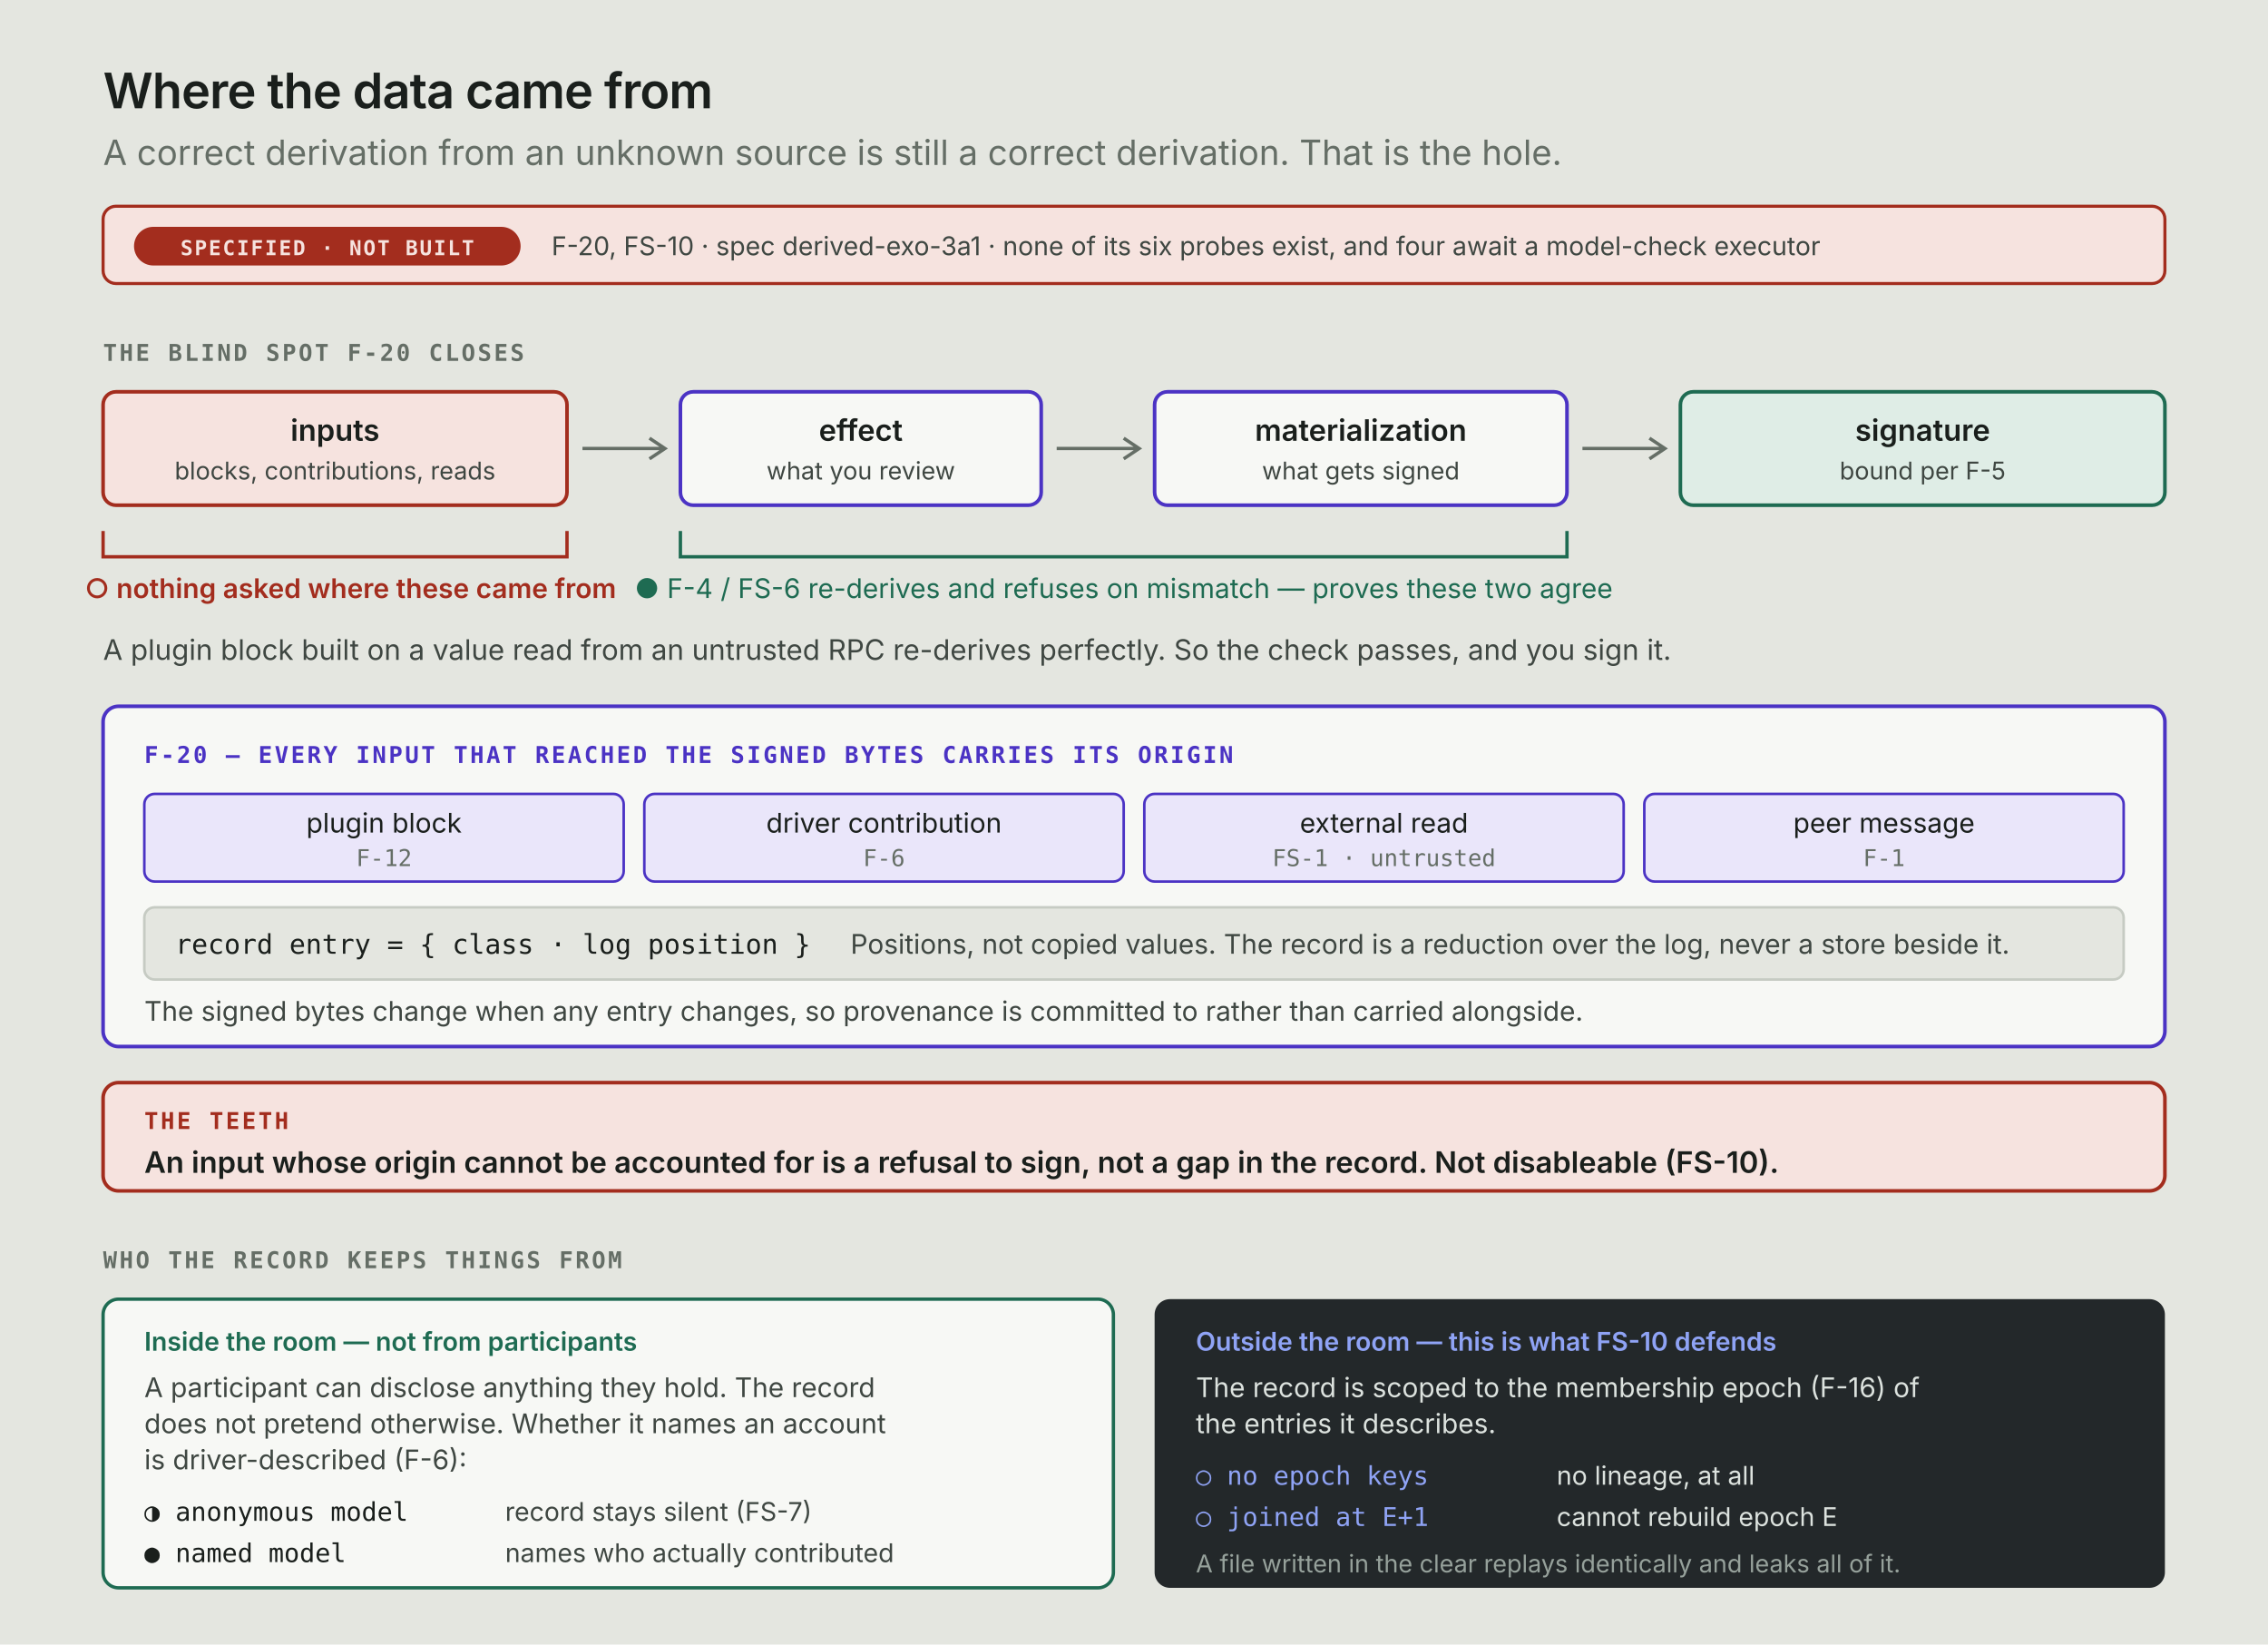
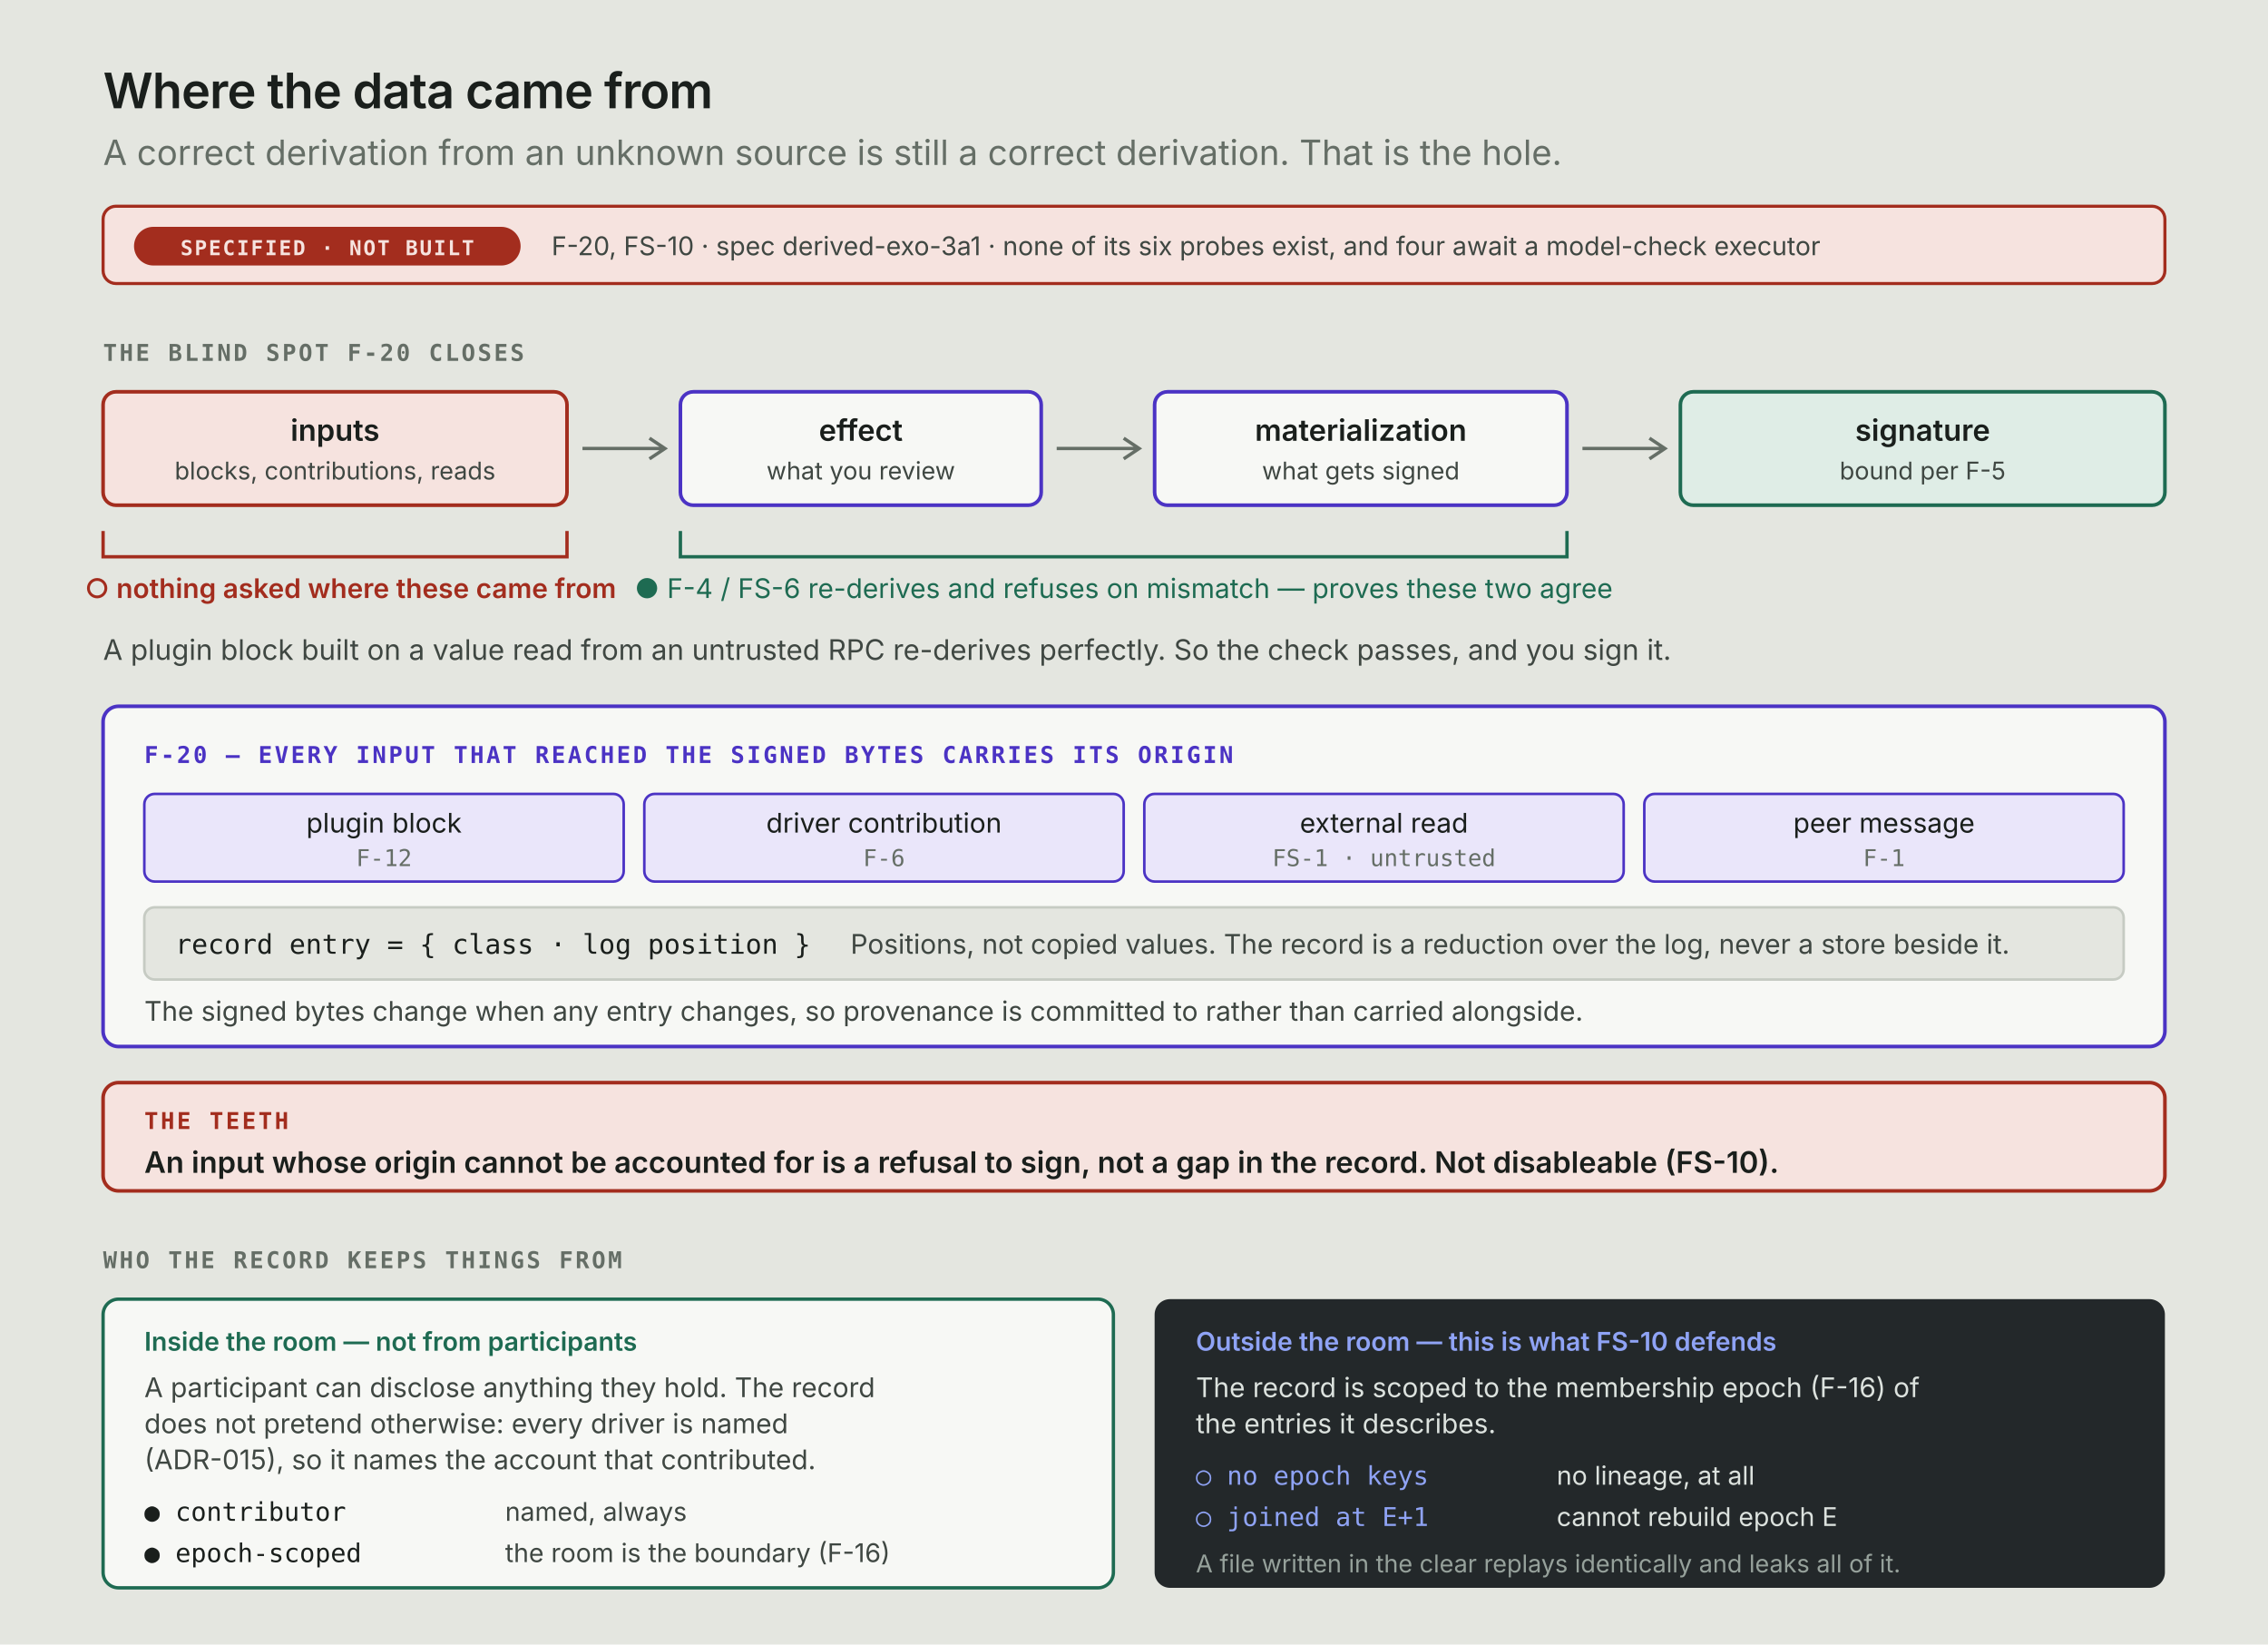
<svg xmlns="http://www.w3.org/2000/svg" viewBox="0 0 880 638" width="880" height="638" font-family="'Instrument Sans',-apple-system,BlinkMacSystemFont,'Segoe UI',sans-serif">
  <rect width="880" height="638" fill="#E4E6E0" />
  <text x="40" y="42" font-size="19" font-weight="600" fill="#1A1F1C" letter-spacing="-0.3">Where the data came from</text>
  <text x="40" y="64" font-size="13.5" fill="#656E66">A correct derivation from an unknown source is still a correct derivation. That is the hole.</text>
  <rect x="40" y="80" width="800" height="30" rx="5" fill="#F6E3DF" stroke="#A32D1E" stroke-width="1.2" />
  <rect x="52" y="88" width="150" height="15" rx="7.5" fill="#A32D1E" />
  <text x="127" y="99" font-size="8" font-family="'DM Mono',ui-monospace,Menlo,monospace" font-weight="600" letter-spacing="0.08em" text-anchor="middle" fill="#F6E3DF">SPECIFIED · NOT BUILT</text>
  <text x="214" y="99" font-size="10" fill="#3F4742">F-20, FS-10 · spec derived-exo-3a1 · none of its six probes exist, and four await a model-check executor</text>
  <text x="40" y="140" font-size="9" font-family="'DM Mono',ui-monospace,Menlo,monospace" font-weight="600" letter-spacing="0.1em" fill="#656E66">THE BLIND SPOT F-20 CLOSES</text>
  <rect x="40" y="152" width="180" height="44" rx="5" fill="#F6E3DF" stroke="#A32D1E" stroke-width="1.4" />
  <text x="130" y="171" font-size="11.5" font-weight="600" text-anchor="middle" fill="#1A1F1C">inputs</text>
  <text x="130" y="186" font-size="9.5" text-anchor="middle" fill="#3F4742">blocks, contributions, reads</text>
  <path d="M226 174 L258 174 M252 170 L258 174 L252 178" fill="none" stroke="#656E66" stroke-width="1.3" />
  <rect x="264" y="152" width="140" height="44" rx="5" fill="#F7F8F5" stroke="#4B33C4" stroke-width="1.4" />
  <text x="334" y="171" font-size="11.5" font-weight="600" text-anchor="middle" fill="#1A1F1C">effect</text>
  <text x="334" y="186" font-size="9.5" text-anchor="middle" fill="#3F4742">what you review</text>
  <path d="M410 174 L442 174 M436 170 L442 174 L436 178" fill="none" stroke="#656E66" stroke-width="1.3" />
  <rect x="448" y="152" width="160" height="44" rx="5" fill="#F7F8F5" stroke="#4B33C4" stroke-width="1.4" />
  <text x="528" y="171" font-size="11.5" font-weight="600" text-anchor="middle" fill="#1A1F1C">materialization</text>
  <text x="528" y="186" font-size="9.5" text-anchor="middle" fill="#3F4742">what gets signed</text>
  <path d="M614 174 L646 174 M640 170 L646 174 L640 178" fill="none" stroke="#656E66" stroke-width="1.3" />
  <rect x="652" y="152" width="188" height="44" rx="5" fill="#DFEDE6" stroke="#1E6B52" stroke-width="1.4" />
  <text x="746" y="171" font-size="11.5" font-weight="600" text-anchor="middle" fill="#1A1F1C">signature</text>
  <text x="746" y="186" font-size="9.5" text-anchor="middle" fill="#3F4742">bound per F-5</text>
  <path d="M264 206 L264 216 L608 216 L608 206" fill="none" stroke="#1E6B52" stroke-width="1.3" />
  <text x="436" y="232" font-size="10.5" text-anchor="middle" fill="#1E6B52">● F-4 / FS-6 re-derives and refuses on mismatch — proves these two agree</text>
  <path d="M40 206 L40 216 L220 216 L220 206" fill="none" stroke="#A32D1E" stroke-width="1.3" />
  <text x="136" y="232" font-size="10.5" text-anchor="middle" font-weight="600" fill="#A32D1E">○ nothing asked where these came from</text>
  <text x="40" y="256" font-size="11" fill="#3F4742">A plugin block built on a value read from an untrusted RPC re-derives perfectly. So the check passes, and you sign it.</text>
  <rect x="40" y="274" width="800" height="132" rx="6" fill="#F7F8F5" stroke="#4B33C4" stroke-width="1.4" />
  <text x="56" y="296" font-size="9" font-family="'DM Mono',ui-monospace,Menlo,monospace" font-weight="600" letter-spacing="0.1em" fill="#4B33C4">F-20 — EVERY INPUT THAT REACHED THE SIGNED BYTES CARRIES ITS ORIGIN</text>
  <rect x="56" y="308" width="186" height="34" rx="4" fill="#EAE6FA" stroke="#4B33C4" stroke-width="1" />
  <text x="149" y="323" font-size="10.5" text-anchor="middle" fill="#1A1F1C">plugin block</text>
  <text x="149" y="336" font-size="9" font-family="'DM Mono',ui-monospace,Menlo,monospace" text-anchor="middle" fill="#656E66">F-12</text>
  <rect x="250" y="308" width="186" height="34" rx="4" fill="#EAE6FA" stroke="#4B33C4" stroke-width="1" />
  <text x="343" y="323" font-size="10.5" text-anchor="middle" fill="#1A1F1C">driver contribution</text>
  <text x="343" y="336" font-size="9" font-family="'DM Mono',ui-monospace,Menlo,monospace" text-anchor="middle" fill="#656E66">F-6</text>
  <rect x="444" y="308" width="186" height="34" rx="4" fill="#EAE6FA" stroke="#4B33C4" stroke-width="1" />
  <text x="537" y="323" font-size="10.5" text-anchor="middle" fill="#1A1F1C">external read</text>
  <text x="537" y="336" font-size="9" font-family="'DM Mono',ui-monospace,Menlo,monospace" text-anchor="middle" fill="#656E66">FS-1 · untrusted</text>
  <rect x="638" y="308" width="186" height="34" rx="4" fill="#EAE6FA" stroke="#4B33C4" stroke-width="1" />
  <text x="731" y="323" font-size="10.5" text-anchor="middle" fill="#1A1F1C">peer message</text>
  <text x="731" y="336" font-size="9" font-family="'DM Mono',ui-monospace,Menlo,monospace" text-anchor="middle" fill="#656E66">F-1</text>
  <rect x="56" y="352" width="768" height="28" rx="4" fill="#E4E6E0" stroke="#C6CBC3" stroke-width="1" />
  <text x="68" y="370" font-size="10.5" font-family="'DM Mono',ui-monospace,Menlo,monospace" fill="#1A1F1C">record entry  =  { class · log position }</text>
  <text x="330" y="370" font-size="10.5" fill="#3F4742">Positions, not copied values. The record is a reduction over the log, never a store beside it.</text>
  <text x="56" y="396" font-size="10.5" fill="#3F4742">The signed bytes change when any entry changes, so provenance is committed to rather than carried alongside.</text>
  <rect x="40" y="420" width="800" height="42" rx="6" fill="#F6E3DF" stroke="#A32D1E" stroke-width="1.4" />
  <text x="56" y="438" font-size="9" font-family="'DM Mono',ui-monospace,Menlo,monospace" font-weight="600" letter-spacing="0.1em" fill="#A32D1E">THE TEETH</text>
  <text x="56" y="455" font-size="11.5" font-weight="600" fill="#1A1F1C">An input whose origin cannot be accounted for is a refusal to sign, not a gap in the record. Not disableable (FS-10).</text>
  <text x="40" y="492" font-size="9" font-family="'DM Mono',ui-monospace,Menlo,monospace" font-weight="600" letter-spacing="0.1em" fill="#656E66">WHO THE RECORD KEEPS THINGS FROM</text>
  <rect x="40" y="504" width="392" height="112" rx="6" fill="#F7F8F5" stroke="#1E6B52" stroke-width="1.3" />
  <text x="56" y="524" font-size="10" font-weight="600" fill="#1E6B52">Inside the room — not from participants</text>
  <text x="56" y="542" font-size="10.5" fill="#3F4742">A participant can disclose anything they hold. The record</text>
-   <text x="56" y="556" font-size="10.5" fill="#3F4742">does not pretend otherwise. Whether it names an account</text>
-   <text x="56" y="570" font-size="10.5" fill="#3F4742">is driver-described (F-6):</text>
-   <text x="56" y="590" font-size="10" font-family="'DM Mono',ui-monospace,Menlo,monospace" fill="#1A1F1C">◑ anonymous model</text>
-   <text x="196" y="590" font-size="10" fill="#3F4742">record stays silent (FS-7)</text>
-   <text x="56" y="606" font-size="10" font-family="'DM Mono',ui-monospace,Menlo,monospace" fill="#1A1F1C">● named model</text>
-   <text x="196" y="606" font-size="10" fill="#3F4742">names who actually contributed</text>
+   <text x="56" y="556" font-size="10.5" fill="#3F4742">does not pretend otherwise: every driver is named</text>
+   <text x="56" y="570" font-size="10.5" fill="#3F4742">(ADR-015), so it names the account that contributed.</text>
+   <text x="56" y="590" font-size="10" font-family="'DM Mono',ui-monospace,Menlo,monospace" fill="#1A1F1C">● contributor</text>
+   <text x="196" y="590" font-size="10" fill="#3F4742">named, always</text>
+   <text x="56" y="606" font-size="10" font-family="'DM Mono',ui-monospace,Menlo,monospace" fill="#1A1F1C">● epoch-scoped</text>
+   <text x="196" y="606" font-size="10" fill="#3F4742">the room is the boundary (F-16)</text>
  <rect x="448" y="504" width="392" height="112" rx="6" fill="#23282A" />
  <text x="464" y="524" font-size="10" font-weight="600" fill="#8FA3F5">Outside the room — this is what FS-10 defends</text>
  <text x="464" y="542" font-size="10.5" fill="#DCE2DE">The record is scoped to the membership epoch (F-16) of</text>
  <text x="464" y="556" font-size="10.5" fill="#DCE2DE">the entries it describes.</text>
  <text x="464" y="576" font-size="10" font-family="'DM Mono',ui-monospace,Menlo,monospace" fill="#8FA3F5">○ no epoch keys</text>
  <text x="604" y="576" font-size="10" fill="#DCE2DE">no lineage, at all</text>
  <text x="464" y="592" font-size="10" font-family="'DM Mono',ui-monospace,Menlo,monospace" fill="#8FA3F5">○ joined at E+1</text>
  <text x="604" y="592" font-size="10" fill="#DCE2DE">cannot rebuild epoch E</text>
  <text x="464" y="610" font-size="9.5" fill="#96A19B">A file written in the clear replays identically and leaks all of it.</text>
</svg>
